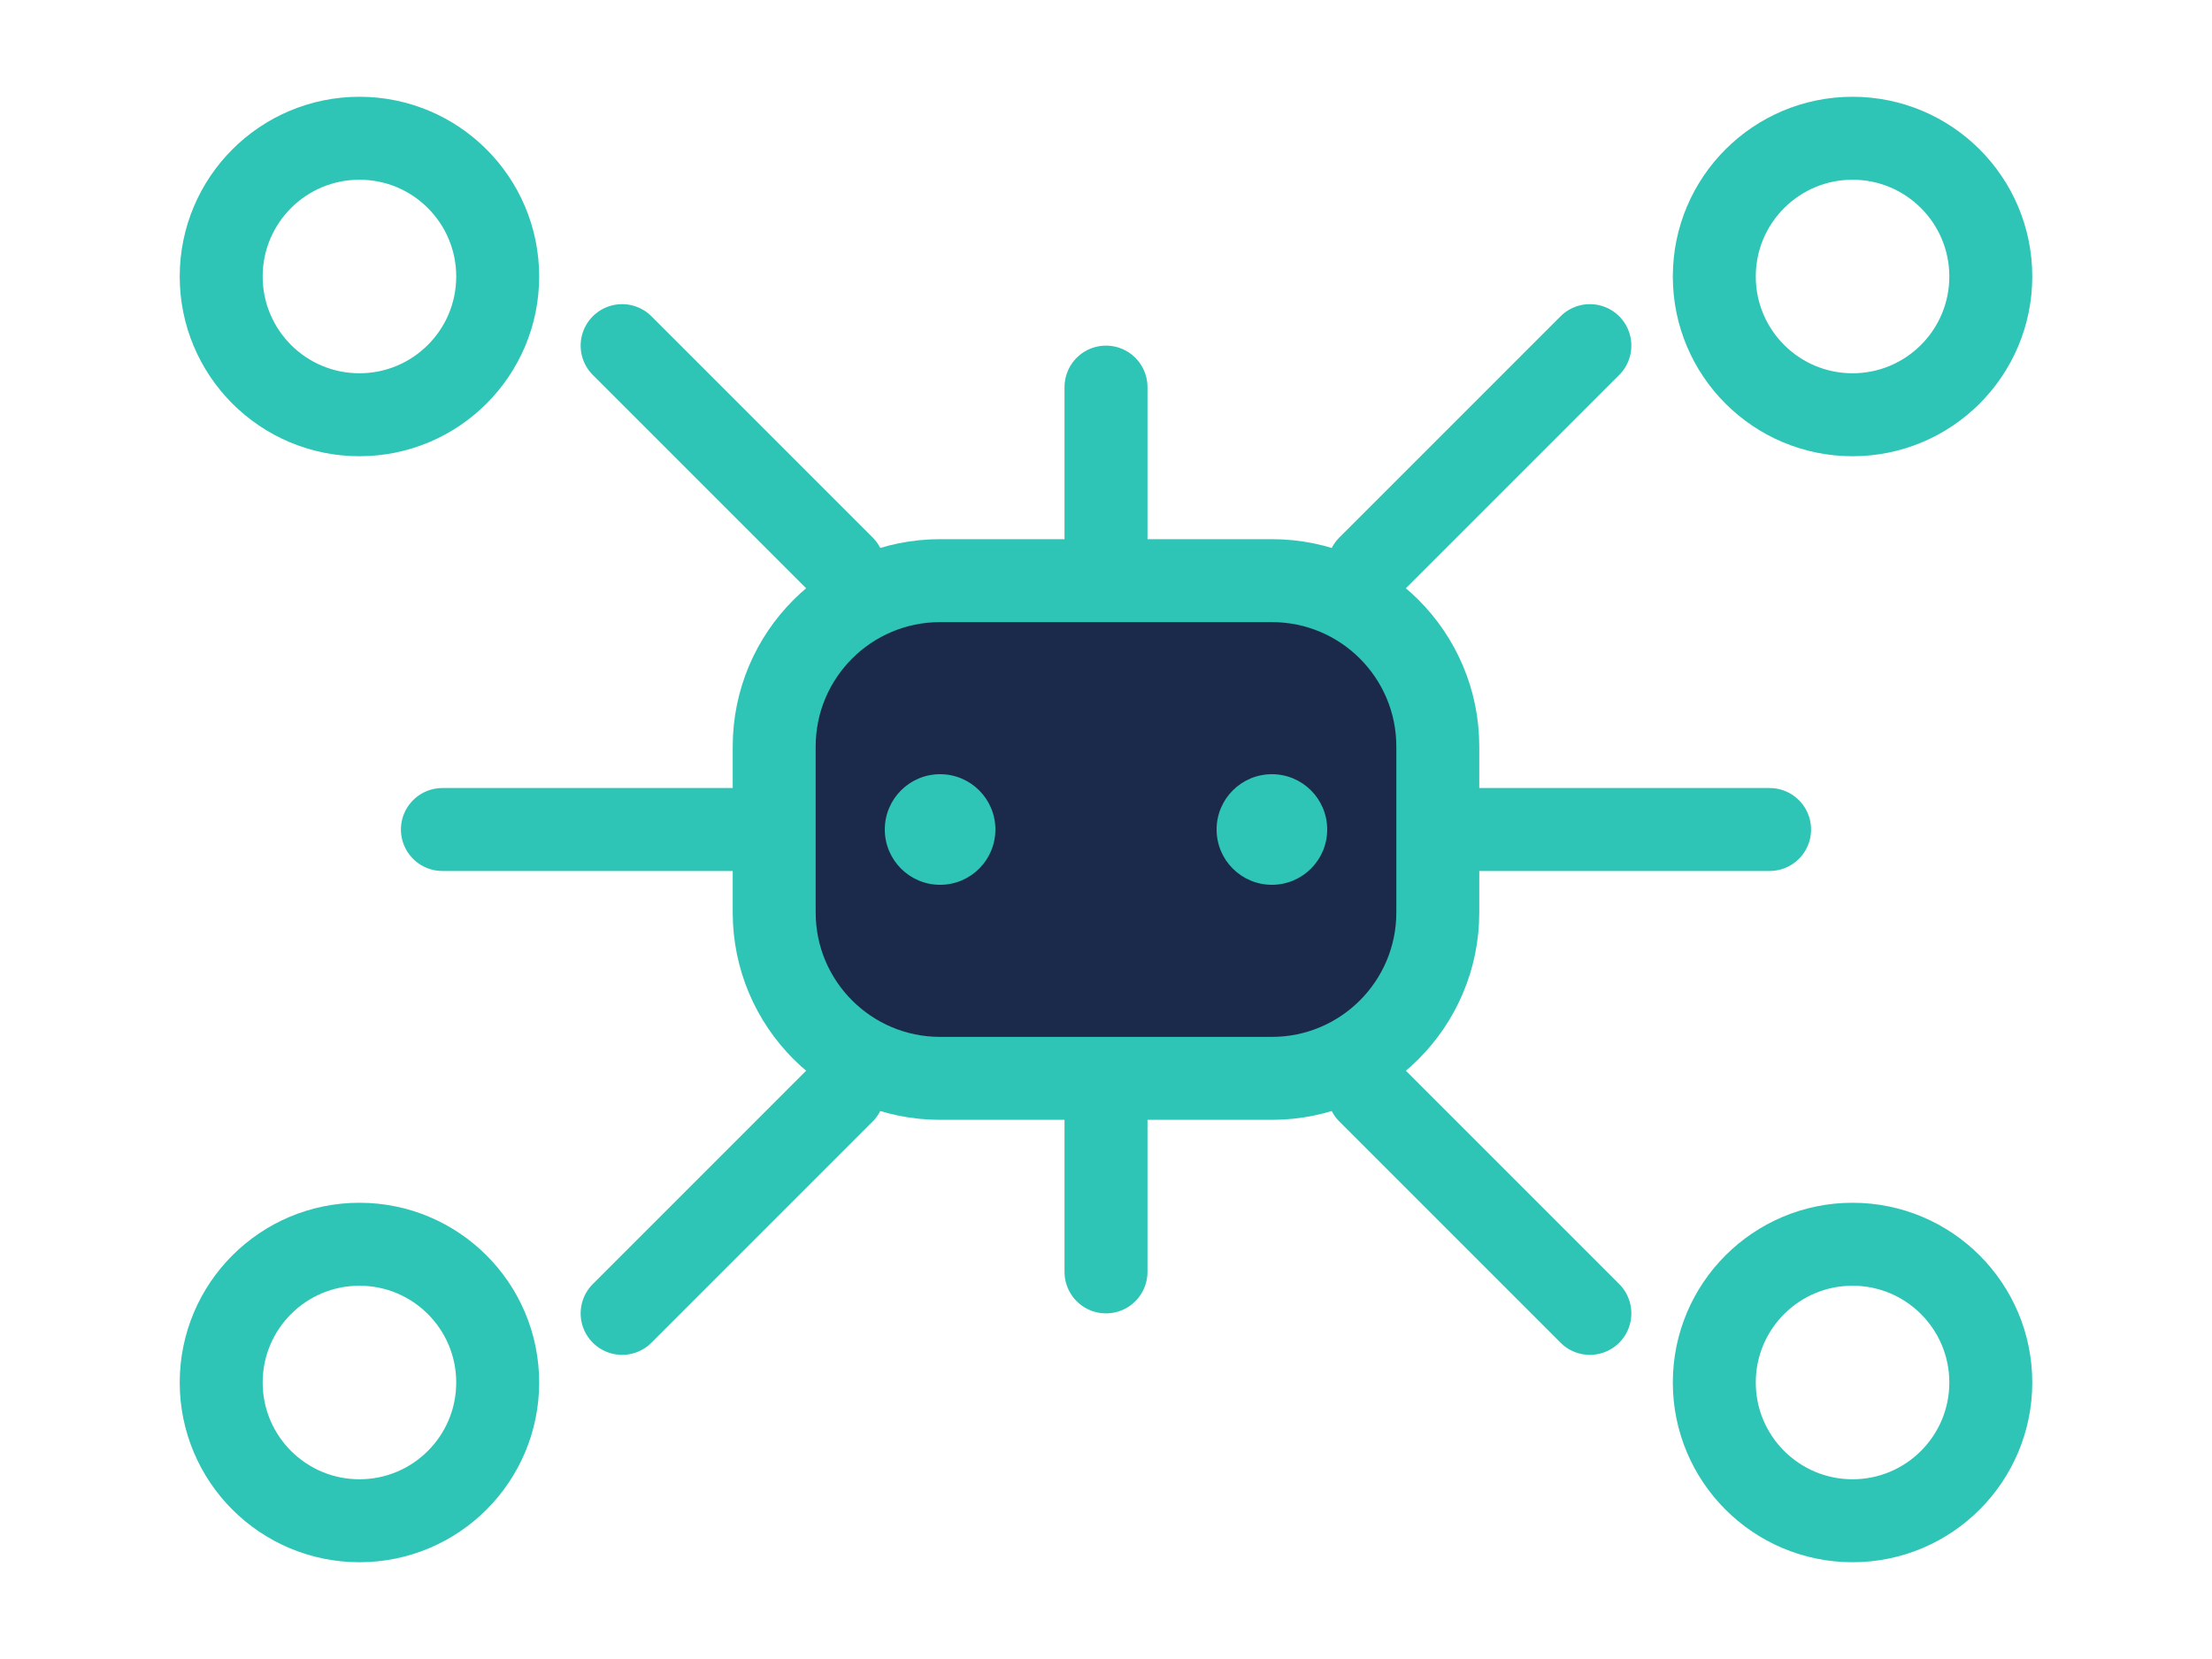
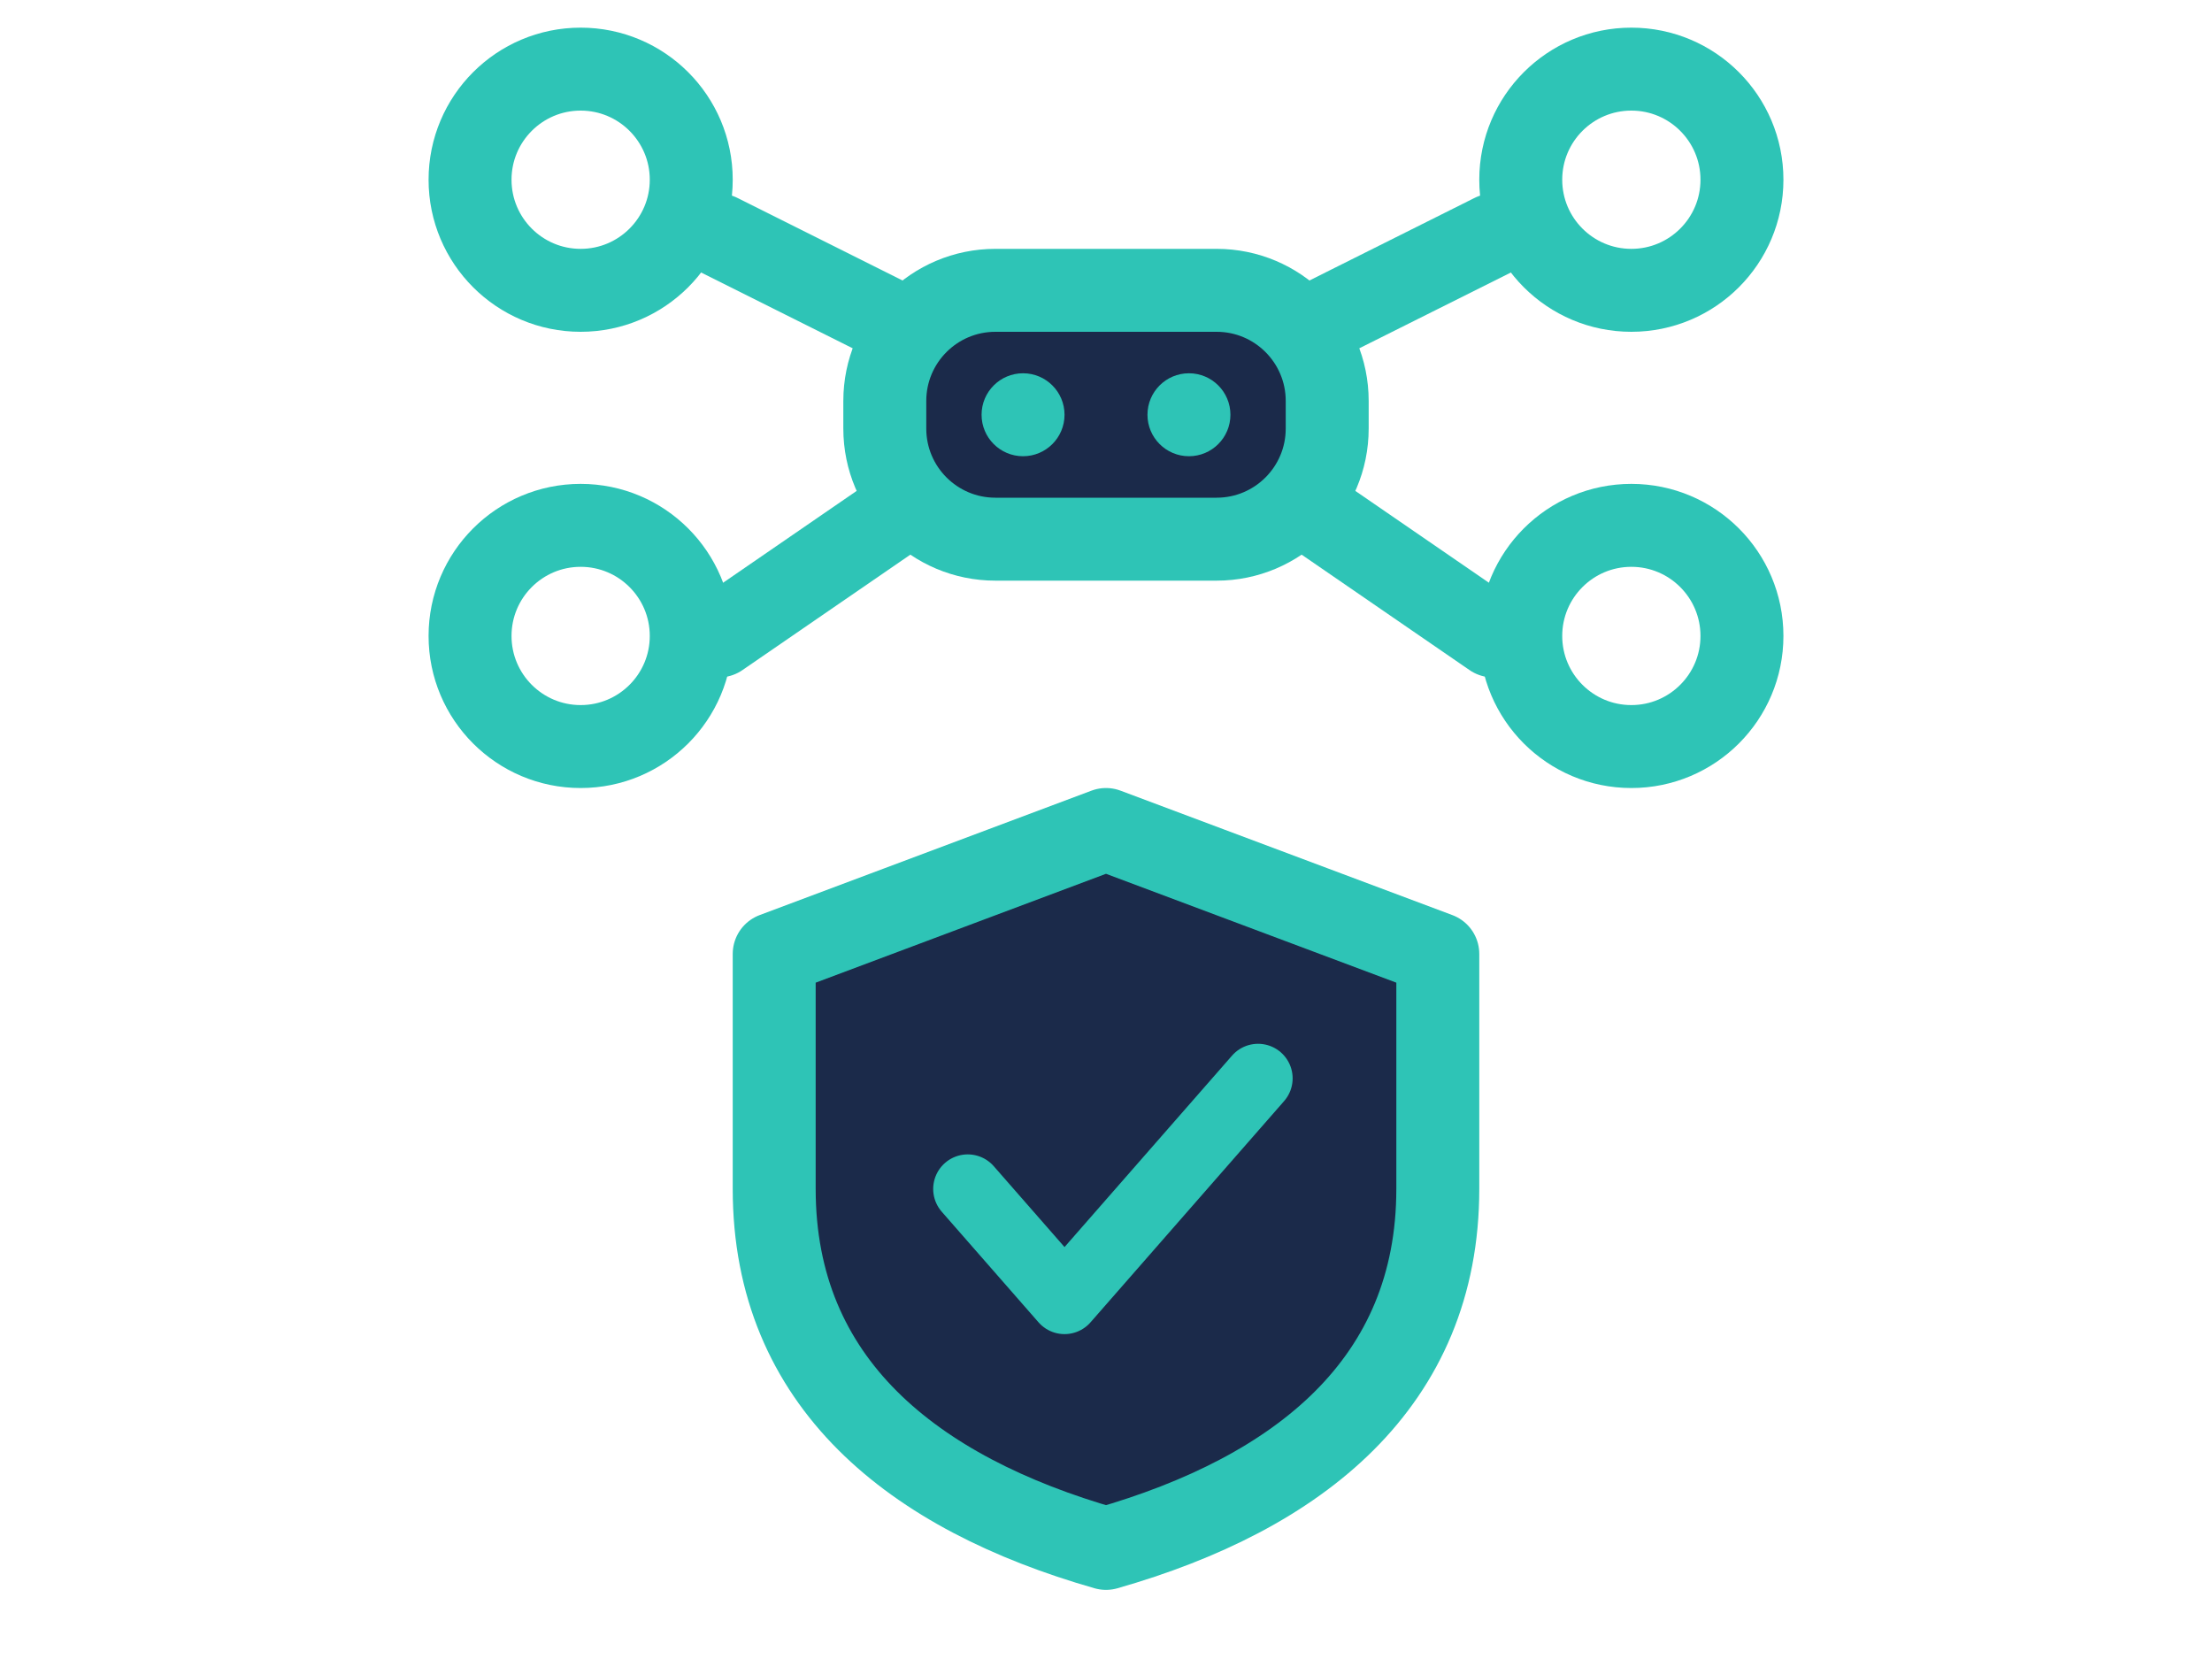
<svg xmlns="http://www.w3.org/2000/svg" viewBox="0 0 160 120" role="img" aria-labelledby="title desc">
  <g fill="none" stroke="#2EC4B6" stroke-linecap="round" stroke-linejoin="round" stroke-width="6">
-     <path d="M80 48V28M80 92V72M56 60H32M128 60h-24" />
-     <path d="m61 41-16-16M99 41l16-16M61 79 45 95M99 79l16 16" />
-     <rect x="56" y="42" width="48" height="36" rx="12" fill="#1B2A4A" />
-     <circle cx="68" cy="60" r="4" fill="#2EC4B6" stroke="none" />
-     <circle cx="92" cy="60" r="4" fill="#2EC4B6" stroke="none" />
-     <circle cx="26" cy="20" r="10" />
-     <circle cx="134" cy="20" r="10" />
-     <circle cx="26" cy="100" r="10" />
-     <circle cx="134" cy="100" r="10" />
+     <path d="M68 25 52 17M92 25l16-8M68 35 52 46M92 35l16 11" />
+     <circle cx="42" cy="13" r="8" />
+     <circle cx="118" cy="13" r="8" />
+     <circle cx="42" cy="46" r="8" />
+     <circle cx="118" cy="46" r="8" />
+     <rect x="64" y="21" width="32" height="18" rx="8" fill="#1B2A4A" />
+     <circle cx="74" cy="30" r="3" fill="#2EC4B6" stroke="none" />
+     <circle cx="86" cy="30" r="3" fill="#2EC4B6" stroke="none" />
+     <path d="M80 60 104 69v17c0 14-10 22-24 26-14-4-24-12-24-26V69z" fill="#1B2A4A" />
+     <path d="m70 86 7 8 14-16" stroke-width="5" />
  </g>
</svg>
